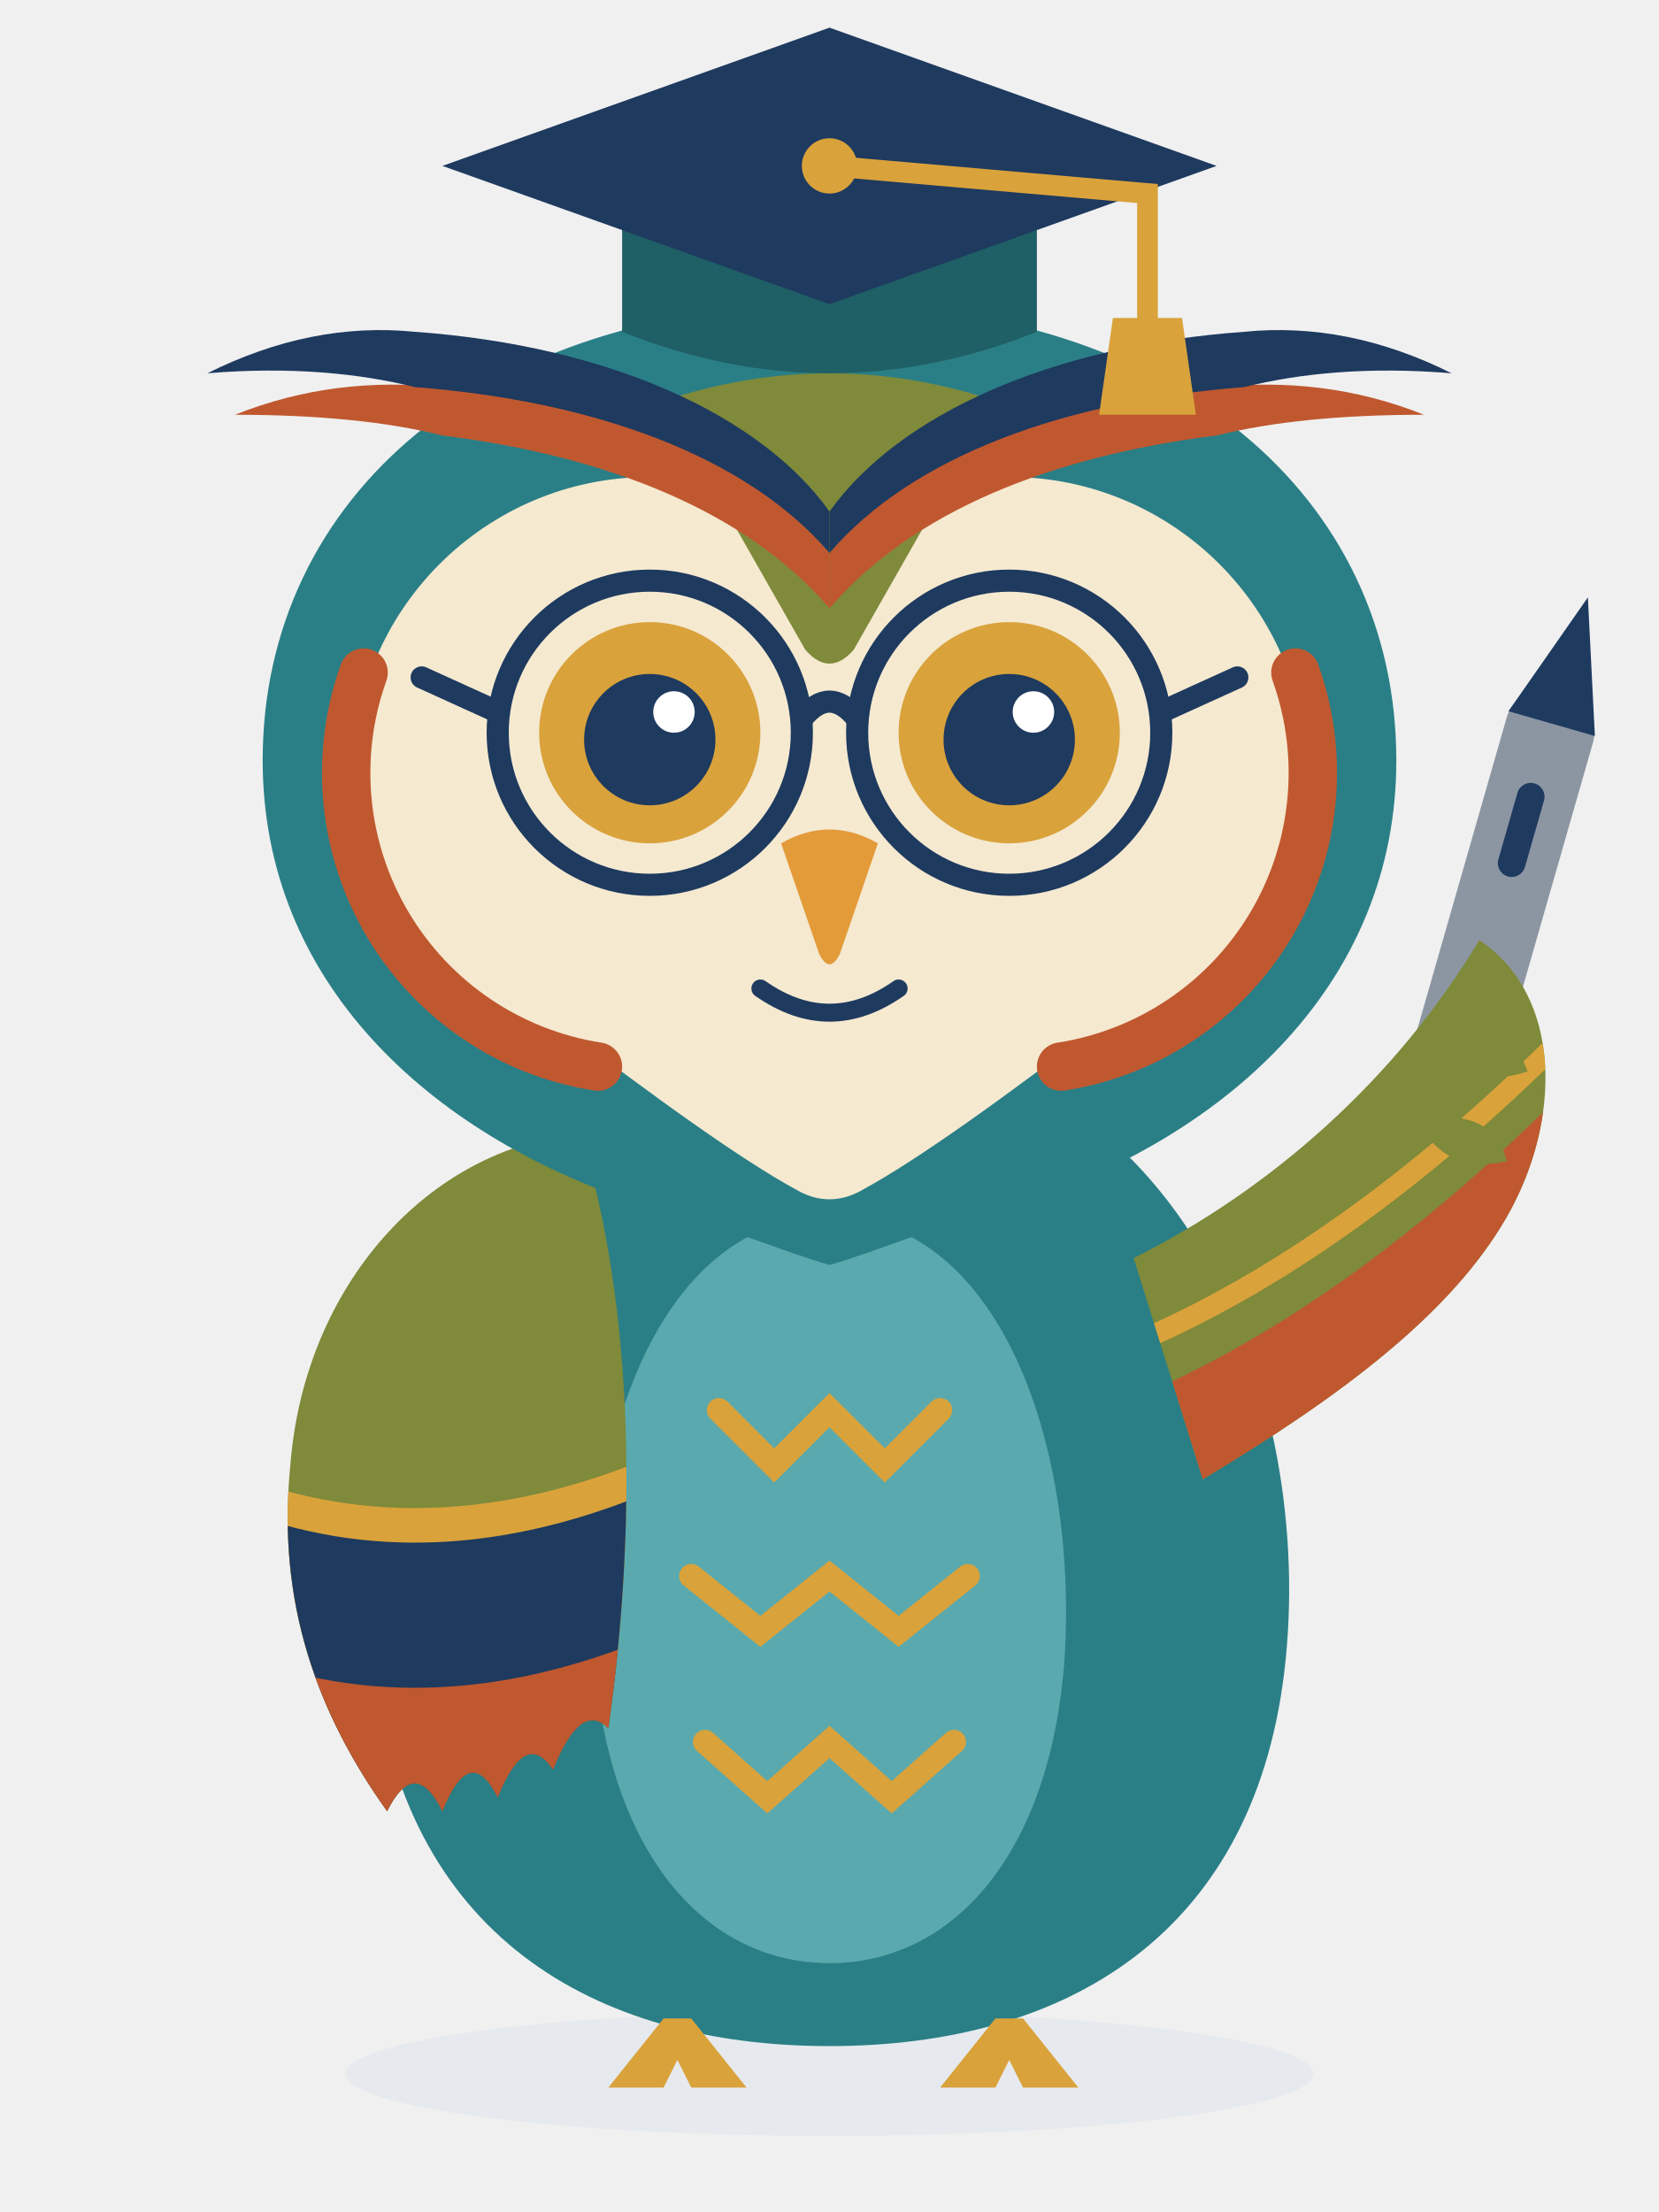
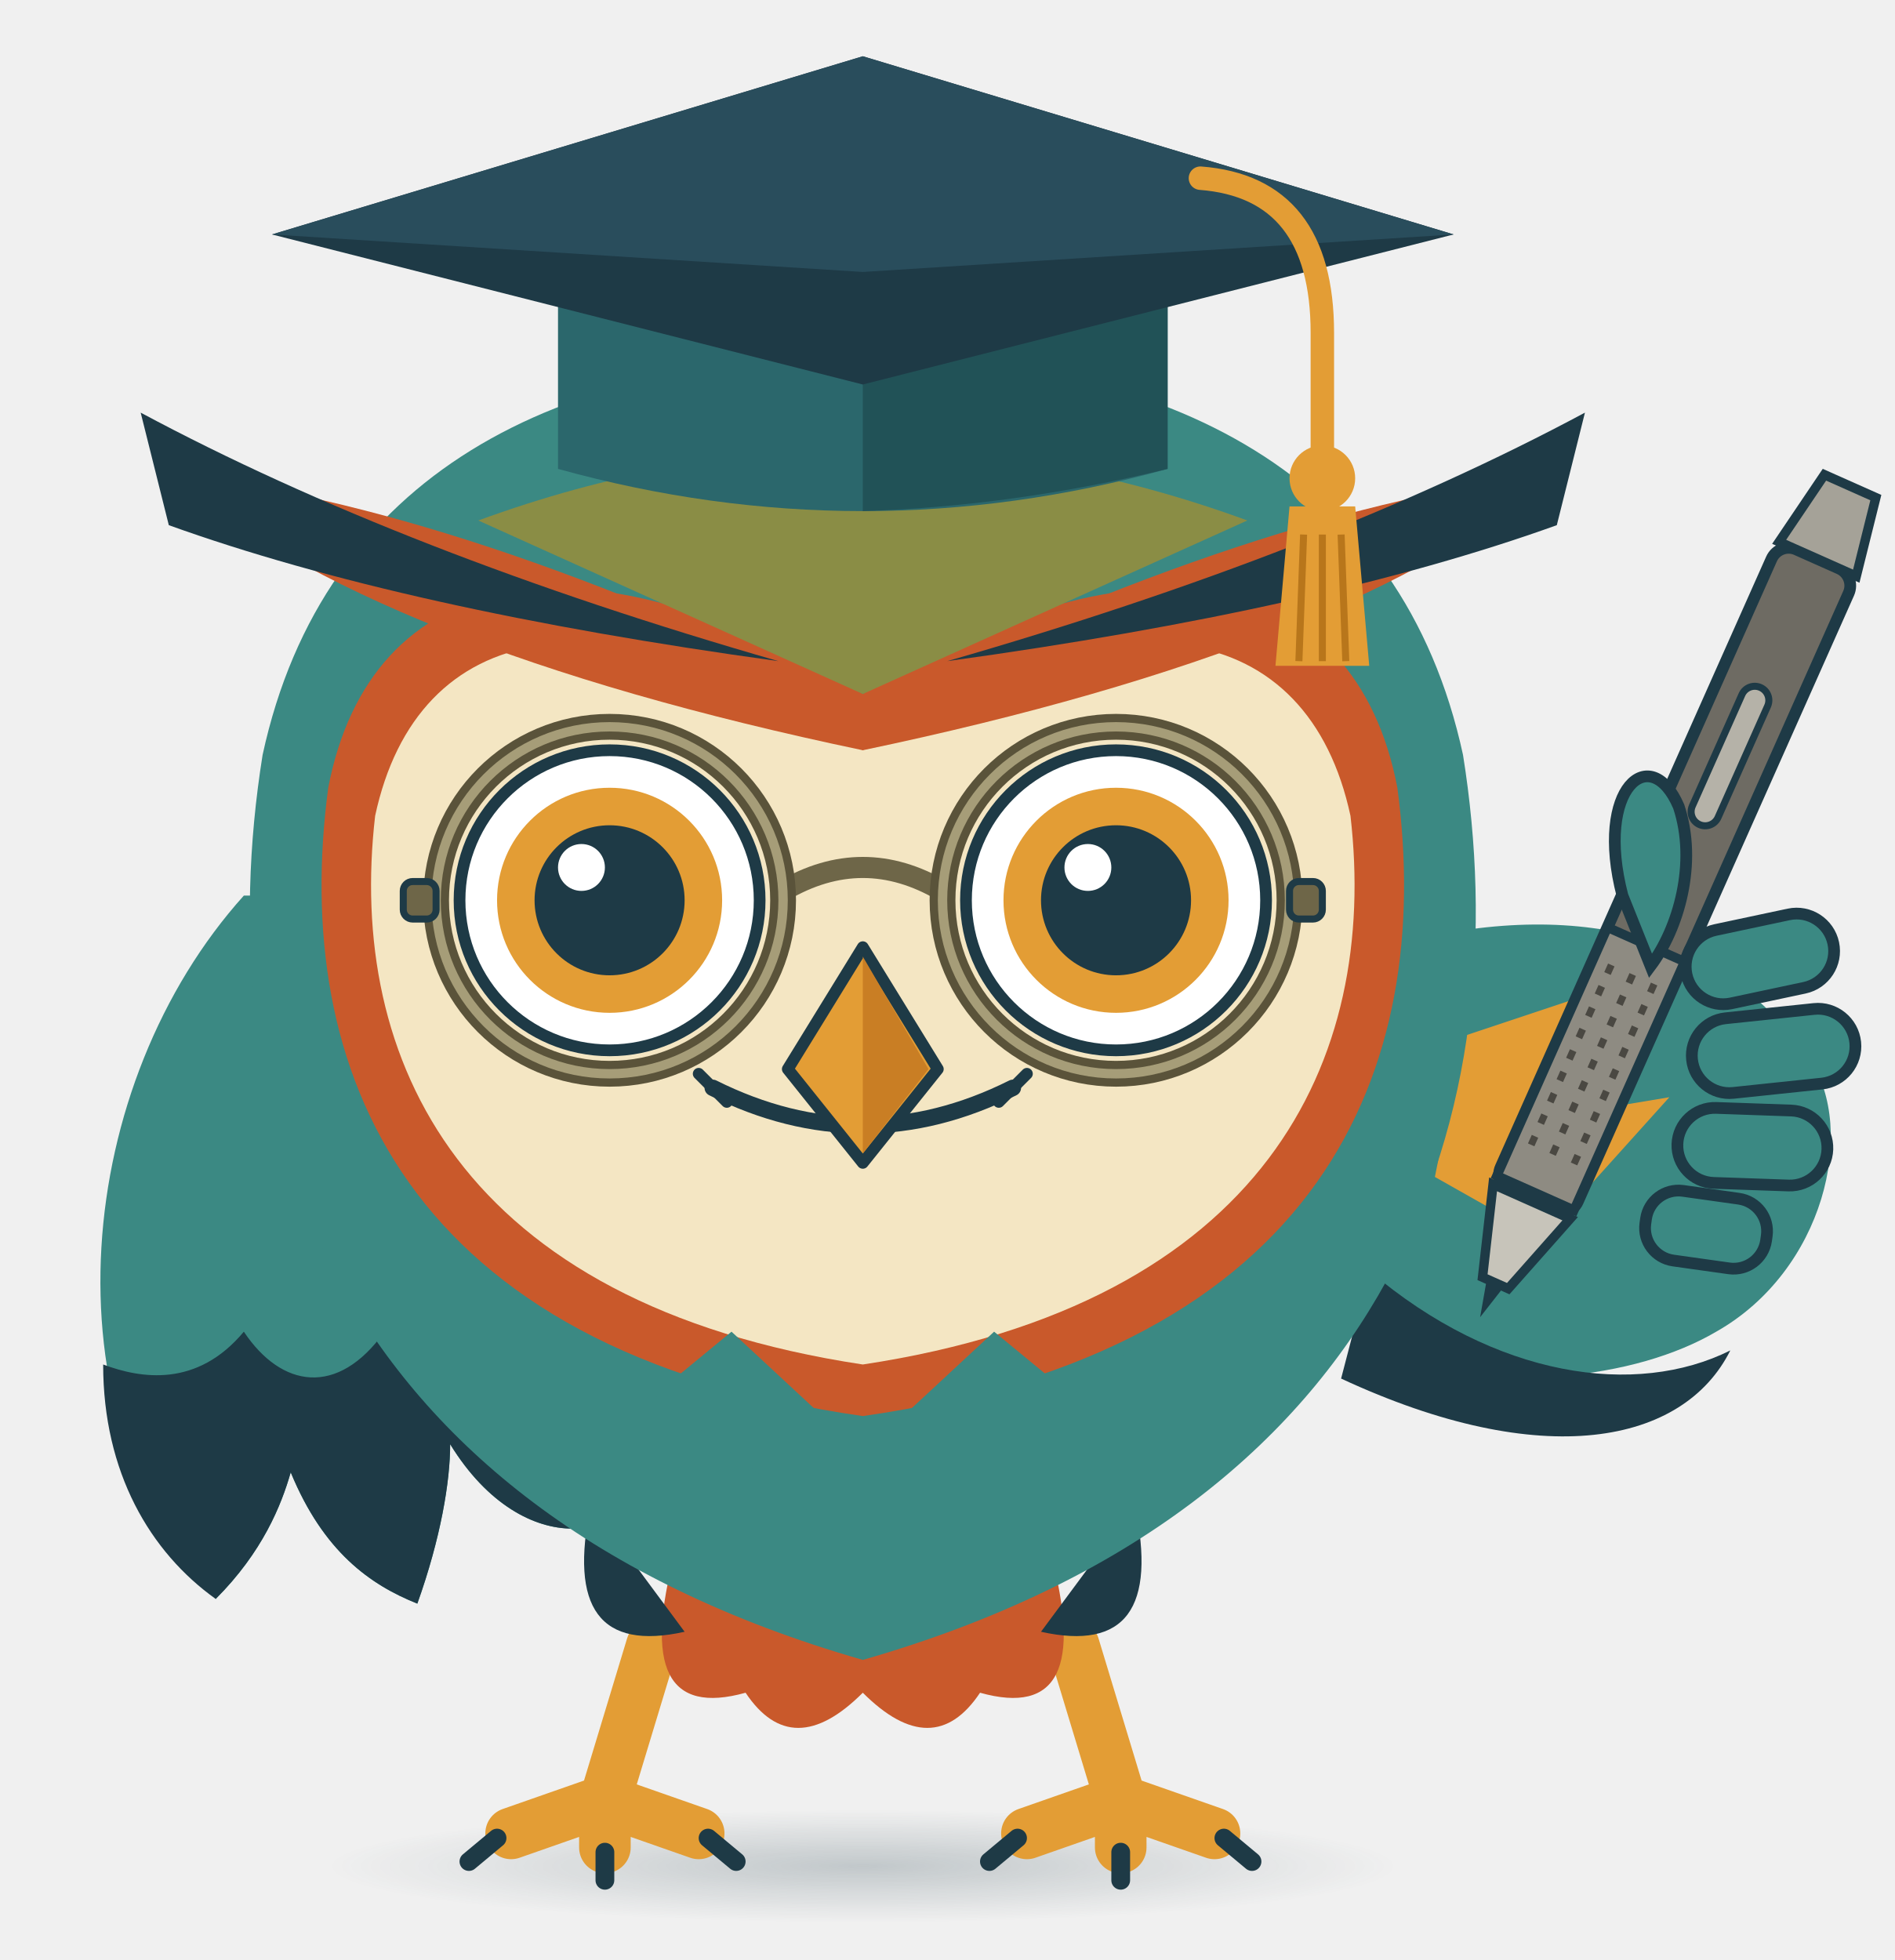
- <svg xmlns="http://www.w3.org/2000/svg" viewBox="0 0 240 320" role="img" aria-label="Búho de LearnGED">
-   <g id="cuerpo">
-     <ellipse cx="120" cy="300" rx="70" ry="9" fill="#E6EAEE" />
-     <path d="M120,150 C70,150 50,200 54,240 C58,280 86,296 120,296 C154,296 182,280 186,240 C190,200 170,150 120,150 Z" fill="#2A7F86" />
-     <path d="M120,176 C96,176 84,208 86,240 C88,268 102,284 120,284 C138,284 152,268 154,240 C156,208 144,176 120,176 Z" fill="#5AA9AE" />
-     <g fill="none" stroke="#D9A23B" stroke-width="3.5" stroke-linecap="round">
-       <path d="M104,204 L112,212 L120,204 L128,212 L136,204" />
-       <path d="M100,228 L110,236 L120,228 L130,236 L140,228" />
-       <path d="M102,252 L111,260 L120,252 L129,260 L138,252" />
+ <svg xmlns="http://www.w3.org/2000/svg" viewBox="66 54 404 418" role="img" aria-labelledby="leo-t">
+   <defs>
+     <radialGradient id="baseShadow" cx="50%" cy="50%" r="50%">
+       <stop offset="0%" stop-color="#1E3A46" stop-opacity="0.22" />
+       <stop offset="100%" stop-color="#1E3A46" stop-opacity="0" />
+     </radialGradient>
+   </defs>
+   <ellipse cx="250" cy="452" rx="115" ry="12" fill="url(#baseShadow)" />
+   <g id="patas">
+     <path d="M 205 405 L 195 438 L 175 445 M 195 438 L 195 448 M 195 438 L 215 445" fill="none" stroke="#E39D35" stroke-width="11" stroke-linecap="round" />
+     <path d="M 172 446 L 166 451 M 195 449 L 195 455 M 217 446 L 223 451" fill="none" stroke="#1E3A46" stroke-width="4" stroke-linecap="round" />
+     <path d="M 295 405 L 305 438 L 285 445 M 305 438 L 305 448 M 305 438 L 325 445" fill="none" stroke="#E39D35" stroke-width="11" stroke-linecap="round" />
+     <path d="M 283 446 L 277 451 M 305 449 L 305 455 M 327 446 L 333 451" fill="none" stroke="#1E3A46" stroke-width="4" stroke-linecap="round" />
+   </g>
+   <g id="cola">
+     <path d="M 210 385 Q 200 422 225 415 Q 235 430 250 415 Q 265 430 275 415 Q 300 422 290 385 Z" fill="#C9592B" />
+     <path d="M 192 375 Q 185 408 212 402 Z" fill="#1E3A46" />
+     <path d="M 308 375 Q 315 408 288 402 Z" fill="#1E3A46" />
+   </g>
+   <g id="ala-izquierda">
+     <path d="M 118 245 C 82 285 75 355 112 395 C 122 385 126 375 128 368 C 135 385 145 392 155 396 C 160 382 162 370 162 362 C 170 375 180 380 188 380 C 185 335 162 280 135 245 Z" fill="#3B8983" />
+     <path d="M 88 345 C 88 368 98 385 112 395 C 122 385 126 375 128 368 C 135 385 145 392 155 396 C 160 382 162 370 162 362 C 170 375 180 380 188 380 C 186 365 182 350 176 338 C 165 350 155 348 148 338 C 138 352 126 350 118 338 C 108 350 96 348 88 345 Z" fill="#1E3A46" />
+   </g>
+   <g id="ala-derecha">
+     <path d="M 365 255 C 405 245 435 255 452 280 C 462 295 455 325 432 338 C 415 348 385 352 355 342 Z" fill="#3B8983" />
+     <path d="M 358 325 C 385 348 415 352 435 342 C 425 362 395 368 352 348 Z" fill="#1E3A46" />
+     <path d="M 378 275 L 408 265 L 398 292 L 422 288 L 395 318 L 372 305 Z" fill="#E39D35" />
+     <g id="lapiz-digital" transform="translate(415, 260) rotate(24)">
+       <rect x="-9" y="-95" width="18" height="150" rx="4" fill="#6E6B63" stroke="#1E3A46" stroke-width="2.5" />
+       <rect x="-9" y="-5" width="18" height="58" fill="#8E8B82" stroke="#1E3A46" stroke-width="2" />
+       <line x1="-5" y1="2" x2="-5" y2="46" stroke="#4A4842" stroke-width="1.5" stroke-dasharray="2,3" />
+       <line x1="0" y1="2" x2="0" y2="46" stroke="#4A4842" stroke-width="1.5" stroke-dasharray="2,3" />
+       <line x1="5" y1="2" x2="5" y2="46" stroke="#4A4842" stroke-width="1.5" stroke-dasharray="2,3" />
+       <rect x="-3" y="-65" width="6" height="32" rx="3" fill="#B5B2A8" stroke="#1E3A46" stroke-width="1.5" />
+       <path d="M -9 -95 L -6 -112 L 6 -112 L 9 -95 Z" fill="#A5A298" stroke="#1E3A46" stroke-width="2" />
+       <path d="M -9 55 L -3 74 L 3 74 L 9 55 Z" fill="#C7C4BA" stroke="#1E3A46" stroke-width="2" />
+       <path d="M -2 74 L 0 82 L 2 74 Z" fill="#1E3A46" />
    </g>
-     <clipPath id="cl-ala">
-       <path d="M84,164 C62,166 44,186 42,212 C40,232 46,248 56,262 Q60,254 64,262 Q68,252 72,260 Q76,250 80,256 Q84,246 88,250 C92,222 92,190 84,164 Z" />
-     </clipPath>
-     <g clip-path="url(#cl-ala)">
-       <rect x="36" y="160" width="60" height="110" fill="#7F8A3A" />
-       <path d="M36,214 Q64,224 96,210 L96,270 L36,270 Z" fill="#D9A23B" />
-       <path d="M36,219 Q64,229 96,215 L96,270 L36,270 Z" fill="#1E3A5F" />
-       <path d="M36,240 Q64,250 96,236 L96,270 L36,270 Z" fill="#C0582F" />
-     </g>
-     <g fill="#D9A23B">
-       <path d="M96,292 l-8,10 h8 l2,-4 l2,4 h8 l-8,-10 z" />
-       <path d="M144,292 l-8,10 h8 l2,-4 l2,4 h8 l-8,-10 z" />
-     </g>
-     <g transform="rotate(16 212 150)">
-       <rect x="205" y="98" width="13" height="84" rx="6" fill="#8C96A3" />
-       <rect x="205" y="160" width="13" height="10" fill="#1E3A5F" />
-       <rect x="209.5" y="112" width="4" height="14" rx="2" fill="#1E3A5F" />
-       <path d="M205,103 L218,103 L211.5,84 Z" fill="#1E3A5F" />
-     </g>
-     <clipPath id="cl-ala2">
-       <path d="M164,182 C184,172 202,156 214,136 C226,144 226,162 218,176 C210,190 194,202 174,214 Z" />
-     </clipPath>
-     <g clip-path="url(#cl-ala2)">
-       <rect x="160" y="120" width="70" height="100" fill="#7F8A3A" />
-       <path d="M160,204 Q196,190 232,152 L232,220 L160,220 Z" fill="#C0582F" />
-       <path d="M160,196 Q196,182 232,144" fill="none" stroke="#D9A23B" stroke-width="3" />
-     </g>
-     <path d="M207,150 q11,-3 14,5 q-9,3 -14,-5 z M205,162 q11,-2 13,6 q-9,2 -13,-6 z" fill="#7F8A3A" />
-   </g>
-   <g transform="translate(20,-12)">
-     <g id="cabeza">
-       <path d="M100,56 C150,56 182,84 182,122 C182,154 158,176 128,186 C116,189 107,193 100,195 C93,193 84,189 72,186 C42,176 18,154 18,122 C18,84 50,56 100,56 Z" fill="#2A7F86" />
-       <circle cx="74" cy="124" r="43" fill="#F5E9D0" />
-       <circle cx="126" cy="124" r="43" fill="#F5E9D0" />
-       <path d="M58,158 Q84,178 95,184 Q100,187 105,184 Q116,178 142,158 Z" fill="#F5E9D0" />
-       <path d="M32.6,109.3 A43,43 0 0 0 66.5,166.3" fill="none" stroke="#C0582F" stroke-width="7" stroke-linecap="round" />
-       <path d="M167.4,109.3 A43,43 0 0 1 133.5,166.3" fill="none" stroke="#C0582F" stroke-width="7" stroke-linecap="round" />
-       <path d="M76,70 Q100,62 124,70 L103.5,106 Q100,110 96.5,106 Z" fill="#7F8A3A" />
-       <g>
-         <path d="M100,92 C90,80 70,70 44,68 C34,67 24,68 14,72 C26,72 36,73 44,75 C68,78 88,86 100,100 Z" fill="#C0582F" />
-         <path d="M100,86 C90,72 68,62 40,60 C30,59 20,61 10,66 C22,65 32,66 40,68 C66,70 88,78 100,92 Z" fill="#1E3A5F" />
-       </g>
-       <g transform="matrix(-1 0 0 1 200 0)">
-         <path d="M100,92 C90,80 70,70 44,68 C34,67 24,68 14,72 C26,72 36,73 44,75 C68,78 88,86 100,100 Z" fill="#C0582F" />
-         <path d="M100,86 C90,72 68,62 40,60 C30,59 20,61 10,66 C22,65 32,66 40,68 C66,70 88,78 100,92 Z" fill="#1E3A5F" />
-       </g>
-       <circle cx="74" cy="118" r="16" fill="#D9A23B" />
-       <circle cx="126" cy="118" r="16" fill="#D9A23B" />
-       <circle cx="74" cy="119" r="9.5" fill="#1E3A5F" />
-       <circle cx="126" cy="119" r="9.5" fill="#1E3A5F" />
-       <circle cx="77.5" cy="115" r="3" fill="#FFFFFF" />
-       <circle cx="129.5" cy="115" r="3" fill="#FFFFFF" />
-       <path d="M93,134 Q100,130 107,134 L101.5,150 Q100,153 98.5,150 Z" fill="#E39B3A" />
-       <path d="M90,155 Q100,162 110,155" fill="none" stroke="#1E3A5F" stroke-width="2.6" stroke-linecap="round" />
-       <g fill="none" stroke="#1E3A5F" stroke-width="3.2" stroke-linecap="round">
-         <circle cx="74" cy="118" r="22" />
-         <circle cx="126" cy="118" r="22" />
-         <path d="M96,116 Q100,111 104,116" />
-         <path d="M52,115 L41,110" />
-         <path d="M148,115 L159,110" />
-       </g>
-     </g>
-     <g id="birrete">
-       <path d="M70,44 L70,60 Q100,72 130,60 L130,44 Z" fill="#1F5F66" />
-       <path d="M100,16 L156,36 L100,56 L44,36 Z" fill="#1E3A5F" />
-       <path d="M100,36 L146,40 L146,60" fill="none" stroke="#D9A23B" stroke-width="3" stroke-linecap="round" />
-       <path d="M141,58 L151,58 L153,72 L139,72 Z" fill="#D9A23B" />
-       <circle cx="100" cy="36" r="4" fill="#D9A23B" />
+     <g fill="#3B8983" stroke="#1E3A46" stroke-width="2.5">
+       <path d="M 412 245 C 406 222 418 212 424 226 C 428 238 424 252 418 260 Z" />
+       <rect x="424" y="254" width="32" height="16" rx="8" transform="rotate(-12 424 254)" />
+       <rect x="426" y="272" width="35" height="16" rx="8" transform="rotate(-6 426 272)" />
+       <rect x="424" y="290" width="32" height="16" rx="8" transform="rotate(2 424 290)" />
+       <rect x="418" y="307" width="26" height="15" rx="7" transform="rotate(8 418 307)" />
    </g>
  </g>
+   <g id="cuerpo">
+     <path d="M 122 215 C 110 290 135 375 250 408 C 365 375 390 290 378 215 C 365 155 315 130 250 130 C 185 130 135 155 122 215 Z" fill="#3B8983" />
+     <path d="M 136 222 C 128 282 152 342 250 356 C 348 342 372 282 364 222 C 355 175 310 165 250 202 C 190 165 145 175 136 222 Z" fill="#C9592B" />
+     <path d="M 146 228 C 140 280 164 332 250 345 C 336 332 360 280 354 228 C 345 186 305 178 250 214 C 195 178 155 186 146 228 Z" fill="#F4E6C3" />
+     <path d="M 185 336 L 205 352 L 222 338 L 250 364 L 278 338 L 295 352 L 315 336 L 250 385 Z" fill="#3B8983" />
+   </g>
+   <g id="cejas">
+     <path d="M 168 165 Q 250 135 332 165 L 250 202 Z" fill="#8A8D45" />
+     <path d="M 102 155 Q 165 162 250 204 Q 335 162 398 155 Q 355 192 250 214 Q 145 192 102 155 Z" fill="#C9592B" />
+     <path d="M 96 142 Q 152 172 232 195 Q 152 184 102 166 Z" fill="#1E3A46" />
+     <path d="M 404 142 Q 348 172 268 195 Q 348 184 398 166 Z" fill="#1E3A46" />
+   </g>
+   <g id="ojos">
+     <circle cx="196" cy="246" r="32" fill="#FFFFFF" stroke="#1E3A46" stroke-width="2.5" />
+     <circle cx="196" cy="246" r="24" fill="#E39D35" />
+     <circle cx="196" cy="246" r="16" fill="#1E3A46" />
+     <circle cx="190" cy="239" r="5" fill="#FFFFFF" />
+     <circle cx="304" cy="246" r="32" fill="#FFFFFF" stroke="#1E3A46" stroke-width="2.5" />
+     <circle cx="304" cy="246" r="24" fill="#E39D35" />
+     <circle cx="304" cy="246" r="16" fill="#1E3A46" />
+     <circle cx="298" cy="239" r="5" fill="#FFFFFF" />
+   </g>
+   <g id="gafas" fill="none" stroke="#6E6648" stroke-linecap="round">
+     <path d="M 233 244 Q 250 234 267 244" stroke-width="4.5" />
+     <circle cx="196" cy="246" r="37" stroke="#5A533A" stroke-width="5.5" />
+     <circle cx="196" cy="246" r="37" stroke="#A69D78" stroke-width="2" />
+     <circle cx="304" cy="246" r="37" stroke="#5A533A" stroke-width="5.5" />
+     <circle cx="304" cy="246" r="37" stroke="#A69D78" stroke-width="2" />
+     <rect x="152" y="242" width="7" height="8" rx="2" fill="#6E6648" stroke="#1E3A46" stroke-width="1.5" />
+     <rect x="341" y="242" width="7" height="8" rx="2" fill="#6E6648" stroke="#1E3A46" stroke-width="1.5" />
+   </g>
+   <g id="pico">
+     <path d="M 218 286 Q 250 302 282 286" fill="none" stroke="#1E3A46" stroke-width="3.5" stroke-linecap="round" />
+     <path d="M 215 283 L 221 289 M 285 283 L 279 289" stroke="#1E3A46" stroke-width="2.5" stroke-linecap="round" />
+     <path d="M 250 256 L 234 282 L 250 302 L 266 282 Z" fill="#E39D35" stroke="#1E3A46" stroke-width="2.5" stroke-linejoin="round" />
+     <path d="M 250 258 L 250 300 L 264 282 Z" fill="#C97E24" />
+   </g>
+   <g id="birrete">
+     <path d="M 185 112 L 185 154 Q 250 172 315 154 L 315 112 Z" fill="#2B676C" />
+     <path d="M 250 112 L 250 163 Q 282 162 315 154 L 315 112 Z" fill="#215257" />
+     <polygon points="250,66 376,104 250,136 124,104" fill="#1E3A46" />
+     <polygon points="250,66 376,104 250,112 124,104" fill="#294D5C" />
+     <path d="M 322 92 Q 348 94 348 125 L 348 152" fill="none" stroke="#E39D35" stroke-width="5" stroke-linecap="round" />
+     <circle cx="348" cy="156" r="7" fill="#E39D35" />
+     <path d="M 341 162 L 355 162 L 358 196 L 338 196 Z" fill="#E39D35" />
+     <line x1="344" y1="168" x2="343" y2="195" stroke="#B8761B" stroke-width="1.5" />
+     <line x1="348" y1="168" x2="348" y2="195" stroke="#B8761B" stroke-width="1.5" />
+     <line x1="352" y1="168" x2="353" y2="195" stroke="#B8761B" stroke-width="1.5" />
+   </g>
</svg>
